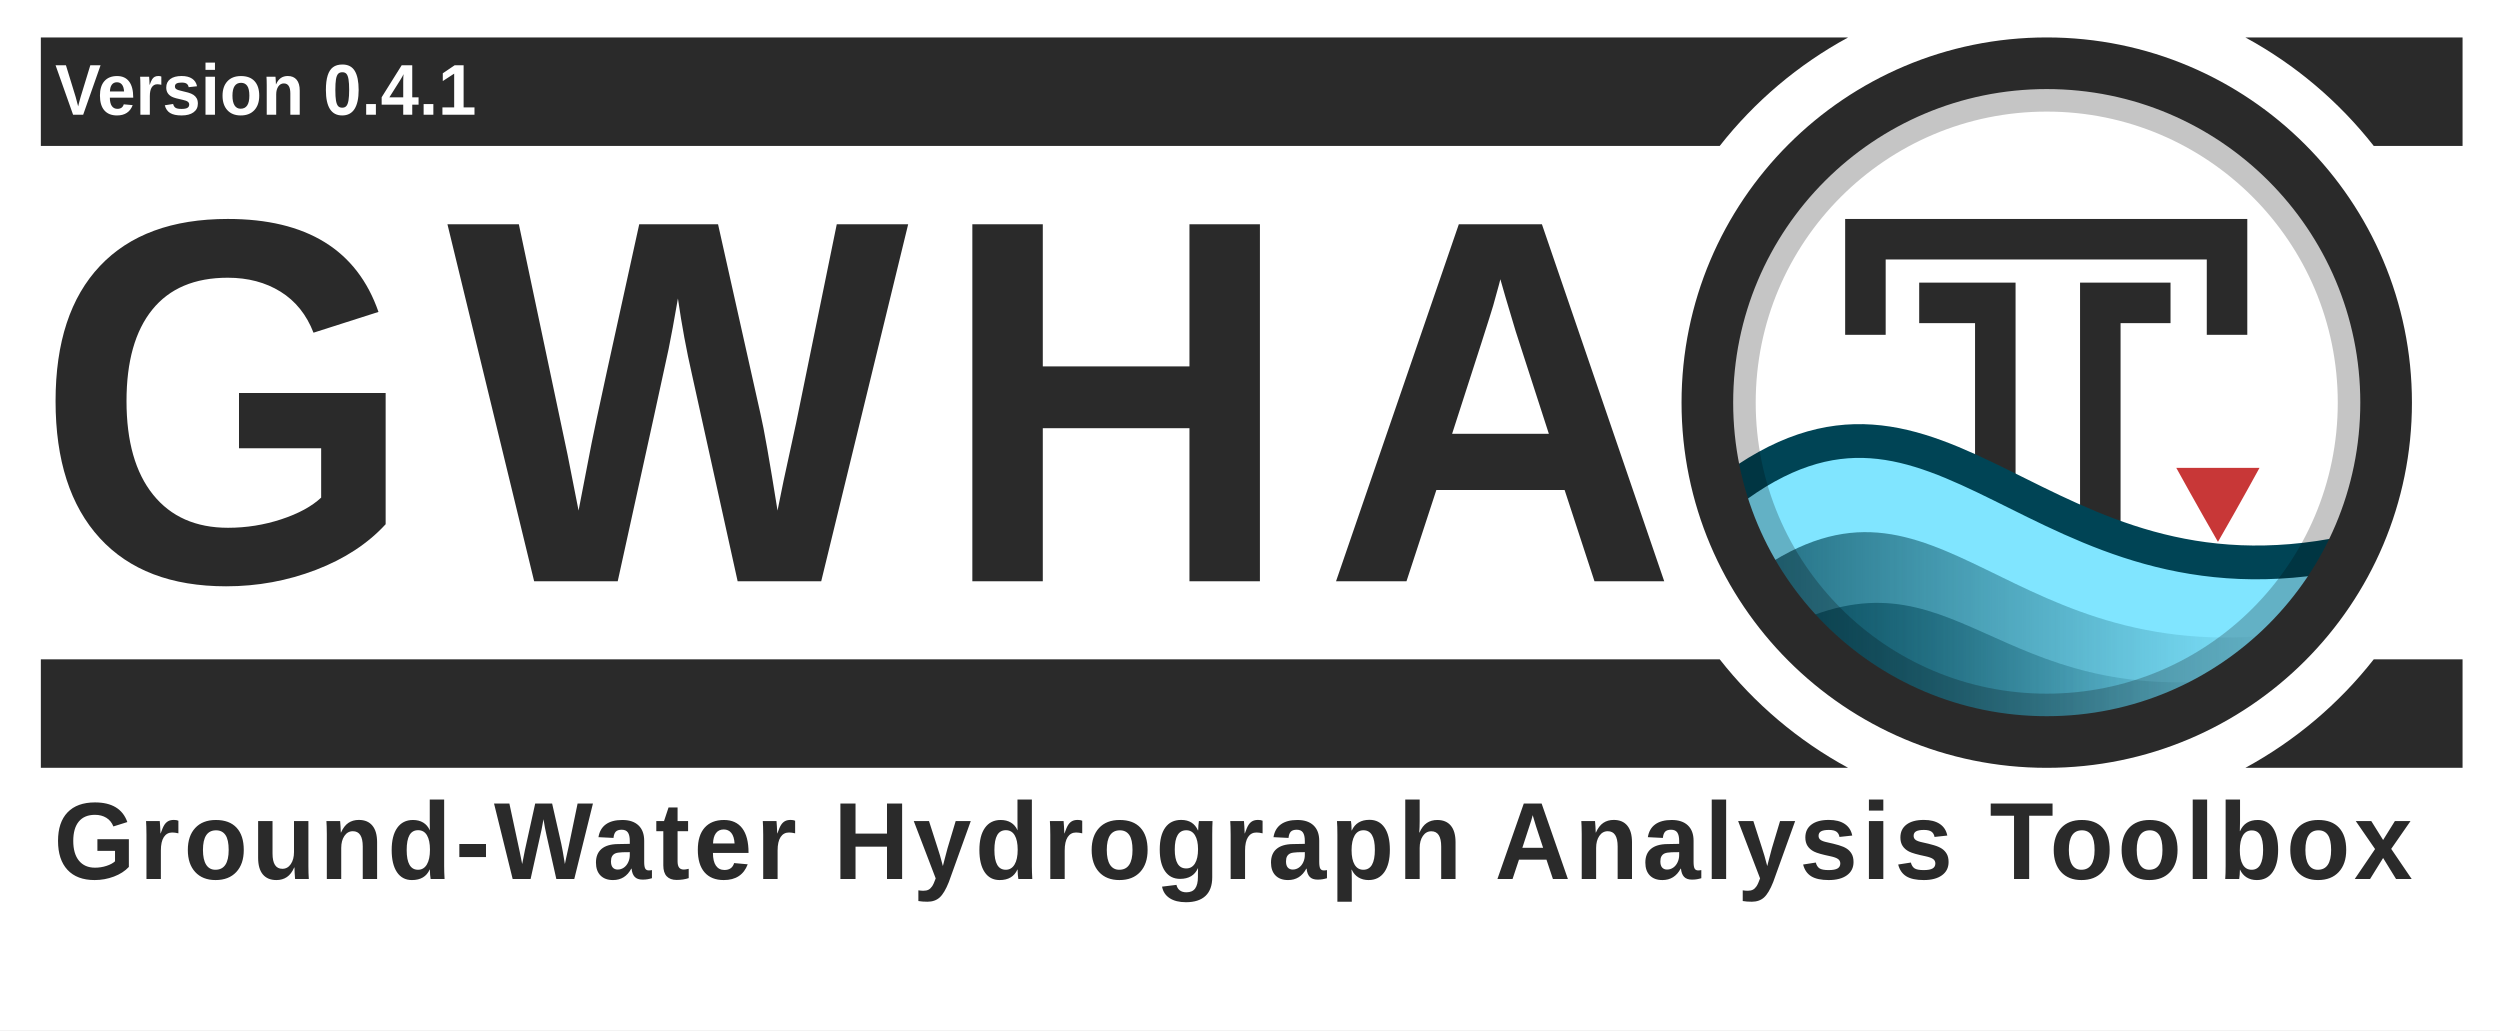
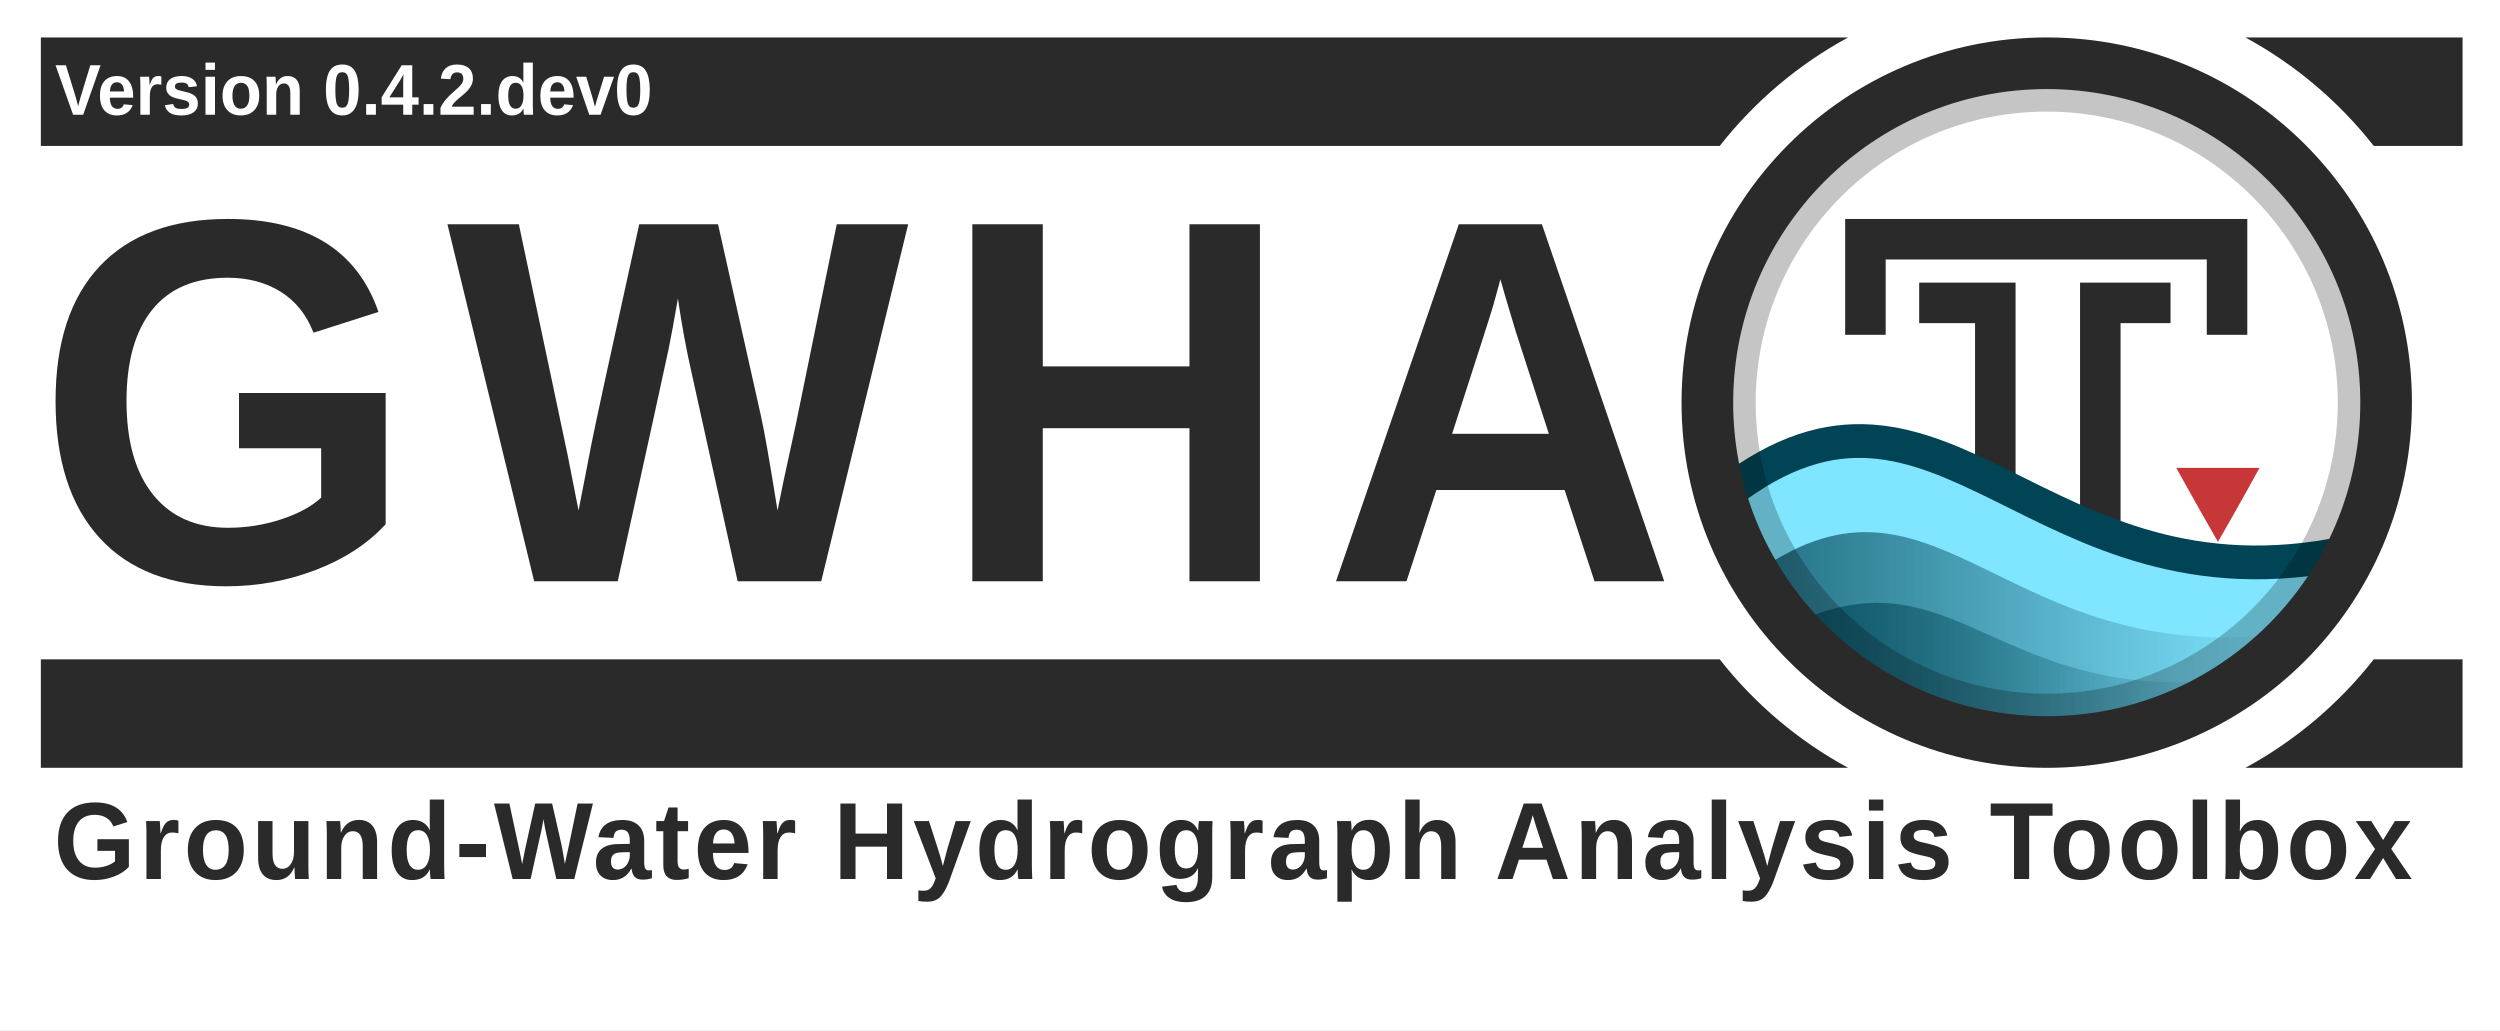
<svg xmlns="http://www.w3.org/2000/svg" xmlns:xlink="http://www.w3.org/1999/xlink" id="svg3336" style="enable-background:new" height="806.964" width="1958.314" version="1.1">
  <defs id="defs3338">
    <filter id="filter4254" style="color-interpolation-filters:sRGB">
      <feBlend id="feBlend4256" in2="BackgroundImage" mode="multiply" />
    </filter>
    <clipPath clipPathUnits="userSpaceOnUse" id="clipPath3962">
      <rect width="460.092" x="56.304" y="10.396" rx="230.027" height="460.093" style="fill:none;stroke:#ff0000;stroke-width:1.067;stroke-miterlimit:4;stroke-dasharray:none;enable-background:new" id="rect3964" clip-path="none" />
    </clipPath>
    <clipPath clipPathUnits="userSpaceOnUse" id="clipPath3973">
      <rect width="431.337" x="12.671" y="12.878" rx="215.65" height="431.337" style="fill:none;stroke:#ff0000;stroke-width:1;stroke-miterlimit:4;stroke-dasharray:none;enable-background:new" id="rect3975" clip-path="none" />
    </clipPath>
    <linearGradient id="linearGradient4067-5">
      <stop style="stop-color:#004354;stop-opacity:1;" offset="0" id="stop4069-0" />
      <stop style="stop-color:#004354;stop-opacity:0;" offset="1" id="stop4071-4" />
    </linearGradient>
    <linearGradient id="linearGradient4059-8">
      <stop style="stop-color:#004354;stop-opacity:1;" offset="0" id="stop4061-7" />
      <stop style="stop-color:#004354;stop-opacity:0;" offset="1" id="stop4063-6" />
    </linearGradient>
    <linearGradient id="linearGradient4190-6-2" y2="358" gradientUnits="userSpaceOnUse" x2="376" gradientTransform="matrix(1.0084,0,0,1.0084,-2.5546,-2)" y1="238" x1="256">
      <stop id="stop4186-77-0" style="stop-color:#00ccff;stop-opacity:1;" offset="0" />
      <stop id="stop4188-0-1" style="stop-color:#004354;stop-opacity:1;" offset="1" />
    </linearGradient>
    <linearGradient xlink:href="#linearGradient4067-5" id="linearGradient4144" gradientUnits="userSpaceOnUse" gradientTransform="matrix(1.232656,0,0,1.187506,1304.375,62.88054)" x1="60.435" y1="396.505" x2="357.194" y2="396.505" />
    <linearGradient xlink:href="#linearGradient4059-8" id="linearGradient4147" gradientUnits="userSpaceOnUse" gradientTransform="matrix(1.232656,0,0,1.238171,1301.909,37.7506)" x1="47.519" y1="376.82" x2="390.729" y2="376.82" />
  </defs>
  <rect style="opacity:1;fill:#ffffff;fill-opacity:1;stroke:none;stroke-width:18.812;stroke-linecap:square;stroke-linejoin:miter;stroke-miterlimit:4;stroke-dasharray:none;stroke-dashoffset:165;stroke-opacity:0.856;paint-order:normal" id="rect4941" width="1958.314" height="806.964" x="0" y="0" ry="0" />
  <path style="opacity:1;fill:#2a2a2a;fill-opacity:1;stroke:none;stroke-width:59.875;stroke-linecap:square;stroke-linejoin:miter;stroke-miterlimit:4;stroke-dasharray:none;stroke-dashoffset:165;stroke-opacity:1;paint-order:normal;enable-background:new" d="M 31.99,29.325 V 114.325 H 1347.095 c 27.272,-34.752 61.489,-63.767 100.598,-85 z m 1726.844,0 c 39.108,21.233 73.325,50.248 100.598,85 h 69.559 V 29.325 Z M 31.99,516.461 v 85 H 1447.693 c -39.108,-21.233 -73.324,-50.249 -100.596,-85 z m 1827.439,0 c -27.272,34.751 -61.488,63.767 -100.596,85 h 170.156 v -85 z" id="rect4534-8-6" />
  <g id="layer6" style="opacity:0.3;filter:url(#filter4254)" transform="translate(1749.09,15.50659)" clip-path="url(#clipPath3962)" />
  <g id="layer1" style="display:none" transform="translate(1140.41,-520.0235)">
    <path id="path3774" d="m 177.12,614.784 h 191.883 c 154.987,0 177.12,22.119 177.12,176.96 v 153.813 c 0,154.837 -22.141,176.96 -177.12,176.96 H 177.12 C 22.144,1122.517 0,1100.331 0,945.515 V 791.701 c 0,-154.837 22.141,-176.96 177.12,-176.96 z" style="display:inline;fill:#0000ff;fill-opacity:0.081;stroke:#0000ff;stroke-width:1.067" />
    <circle id="path4118" style="color:#000000;display:inline;fill:#0000ff;fill-opacity:0.081;stroke:#0000ff;stroke-width:1.067;enable-background:accumulate" cx="273.067" cy="868.651" r="153.6" />
    <rect id="rect4152" style="color:#000000;display:inline;fill:#0000ff;fill-opacity:0.081;stroke:#0000ff;stroke-width:1.067;stroke-linecap:round;stroke-linejoin:round;enable-background:accumulate" height="290.133" width="290.133" y="723.584" x="128" />
    <rect id="rect4154" style="color:#000000;display:inline;fill:#0000ff;fill-opacity:0.081;stroke:#0000ff;stroke-width:1.067;stroke-linecap:round;stroke-linejoin:round;enable-background:accumulate" height="256" width="324.267" y="740.651" x="110.933" />
    <rect id="rect4156" style="color:#000000;display:inline;fill:#0000ff;fill-opacity:0.081;stroke:#0000ff;stroke-width:1.067;stroke-linecap:round;stroke-linejoin:round;enable-background:accumulate" height="324.267" width="256" y="706.517" x="145.067" />
  </g>
  <text xml:space="preserve" style="font-style:normal;font-variant:normal;font-weight:bold;font-stretch:normal;font-size:14.013px;line-height:150;font-family:'liberation sans';-inkscape-font-specification:'liberation sans Bold';letter-spacing:25px;word-spacing:0px;fill:#2a2a2a;fill-opacity:1;stroke:none;stroke-width:1.067;enable-background:new" x="28.64" y="442.077" id="text3084-4-2" transform="scale(0.9709578,1.029911)">
    <tspan x="28.64" y="442.077" id="tspan3086-5-7" style="font-style:normal;font-variant:normal;font-weight:bold;font-stretch:normal;font-size:394.62px;line-height:150;font-family:'liberation sans';-inkscape-font-specification:'liberation sans Bold';letter-spacing:25px;word-spacing:0px;fill:#2a2a2a;fill-opacity:1;stroke-width:1.067">
      <tspan x="28.64" y="442.077" style="font-style:normal;font-variant:normal;font-weight:bold;font-stretch:normal;line-height:150;font-family:'liberation sans';-inkscape-font-specification:'liberation sans Bold';letter-spacing:25px;word-spacing:0px;fill:#2a2a2a;fill-opacity:1;stroke-width:1.067" id="tspan3088-9-3">GWHA</tspan>
    </tspan>
  </text>
  <rect x="-36.318" y="1.132" width="512" height="480" style="color:#000000;fill:#ffffff;enable-background:accumulate" id="rect4158" clip-path="url(#clipPath3973)" transform="matrix(1.232656,0,0,1.232656,1321.997,34.12711)" />
  <g id="g4537" transform="translate(31.98994,-45.26346)">
    <path id="path2995-6" d="m 1652.369,282.52 h -39.132 v 254.214" style="fill:none;fill-opacity:0;stroke:#2a2a2a;stroke-width:31.737;stroke-linecap:square;stroke-linejoin:miter;stroke-miterlimit:4;stroke-dasharray:none;stroke-opacity:1" />
    <path style="display:inline;fill:none;fill-opacity:0;stroke:#2a2a2a;stroke-width:31.737;stroke-linecap:square;stroke-linejoin:miter;stroke-miterlimit:4;stroke-dasharray:none;stroke-opacity:1;enable-background:new" d="m 1429.239,291.669 v -59.019 h 283.269 v 59.019" id="path3765" />
    <path id="path2995" d="m 1487.231,282.52 h 43.754 v 251.784" style="fill:none;fill-opacity:0;stroke:#2a2a2a;stroke-width:31.737;stroke-linecap:square;stroke-linejoin:miter;stroke-miterlimit:4;stroke-dasharray:none;stroke-opacity:1" />
  </g>
  <path d="m 1769.915,366.507 h -65.169 c 0,0 17.357,31.481 32.605,57.892 0.032,0 0.032,-0.021 0.032,-0.021 l 0.031,-0.032 0.032,-0.032 0.031,-0.021 c 17.058,-29.545 32.482,-57.853 32.482,-57.853 z" style="color:#000000;display:inline;fill:#c83737;fill-opacity:1;stroke-width:1.233;enable-background:new" id="path4622" />
  <path style="display:inline;fill:#80e5ff;fill-opacity:1;stroke:#004455;stroke-width:26.448;stroke-linecap:round;stroke-linejoin:round;stroke-miterlimit:4;stroke-dasharray:none;stroke-opacity:1;enable-background:new" d="m 1353.265,385.864 c -0.687,96.283 117.861,163.669 158.901,179.743 138.732,50.116 289.911,-38.339 326.938,-132.758 -245.523,51.493 -316.944,-176.561 -485.84,-46.985 z" id="path3852" />
  <path style="display:inline;opacity:0.75;fill:url(#linearGradient4147);fill-opacity:1;stroke:none;stroke-width:1.233;enable-background:new" d="m 1376.09,448.052 c 27.577,48.555 117.65,120.104 156.337,130.939 118.013,2.581 195.533,-27.946 268.73,-84.028 -231.445,34.711 -280.508,-148.914 -425.066,-46.911 z" id="path3852-7-7" />
  <path style="display:inline;opacity:0.75;fill:url(#linearGradient4144);fill-opacity:1;stroke:none;stroke-width:1.233;enable-background:new" d="m 1396.482,492.522 c 23.516,37.303 108.542,82.443 141.532,90.767 95.209,1.371 159.995,-18.804 219.07,-52.337 -197.362,26.667 -224.207,-108.202 -360.602,-38.43 z" id="path3852-7" />
  <rect width="487.995" x="1359.265" y="71.394" rx="243.977" height="487.996" style="opacity:0.23;fill:none;stroke:#000000;stroke-width:32.049;stroke-miterlimit:4;stroke-dasharray:none" id="rect16-9" ry="243.977" />
  <rect width="531.69" x="1337.418" y="49.547" rx="265.822" height="531.691" style="fill:none;fill-opacity:1;stroke:#2a2a2a;stroke-width:40.447;stroke-miterlimit:4;stroke-dasharray:none;stroke-opacity:1" id="rect16-5" clip-path="none" ry="265.822" />
  <text xml:space="preserve" style="font-style:normal;font-variant:normal;font-weight:normal;font-stretch:normal;font-size:89.345px;line-height:0%;font-family:'Liberation Sans';-inkscape-font-specification:'Liberation Sans';letter-spacing:0px;word-spacing:8.194px;fill:#2a2a2a;fill-opacity:1;stroke:none;stroke-width:1.978" x="43" y="673.738" id="text3090" transform="scale(0.9785241,1.021947)">
    <tspan x="43" y="673.738" id="tspan3092" style="font-style:normal;font-variant:normal;font-weight:bold;font-stretch:normal;font-size:84.042px;line-height:1.25;font-family:'Liberation Sans';-inkscape-font-specification:'Liberation Sans Bold';letter-spacing:3px;word-spacing:12px;fill:#2a2a2a;fill-opacity:1;stroke-width:1.978">
      <tspan x="43" y="673.738" style="font-style:normal;font-variant:normal;font-weight:bold;font-stretch:normal;font-size:84.042px;font-family:'Liberation Sans';-inkscape-font-specification:'Liberation Sans Bold';letter-spacing:3px;word-spacing:12px;fill:#2a2a2a;fill-opacity:1;stroke-width:1.978" id="tspan3094">Ground-Water Hydrograph Analysis Toolbox</tspan>
    </tspan>
  </text>
  <g style="enable-background:new" id="g4559" transform="translate(151.0537,502.8309)">
    <text transform="scale(0.9785241,1.021947)" id="text3090-4" y="-404.07" x="-110.267" style="font-style:normal;font-variant:normal;font-weight:normal;font-stretch:normal;font-size:58.638px;line-height:0%;font-family:'Liberation Sans';-inkscape-font-specification:'Liberation Sans';letter-spacing:0px;word-spacing:5.378px;fill:#ffffff;fill-opacity:1;stroke:none;stroke-width:1.298;enable-background:new" xml:space="preserve">
-       <tspan style="font-style:normal;font-variant:normal;font-weight:bold;font-stretch:normal;font-size:55.157px;line-height:1.25;font-family:'Liberation Sans';-inkscape-font-specification:'Liberation Sans Bold';letter-spacing:0px;word-spacing:6.283px;fill:#ffffff;fill-opacity:1;stroke-width:1.298" id="tspan3092-0" y="-404.07" x="-110.267">Version 0.4.1</tspan>
+       <tspan style="font-style:normal;font-variant:normal;font-weight:bold;font-stretch:normal;font-size:55.157px;line-height:1.25;font-family:'Liberation Sans';-inkscape-font-specification:'Liberation Sans Bold';letter-spacing:0px;word-spacing:6.283px;fill:#ffffff;fill-opacity:1;stroke-width:1.298" id="tspan3092-0" y="-404.07" x="-110.267">Version 0.4.2.dev0</tspan>
    </text>
  </g>
</svg>
